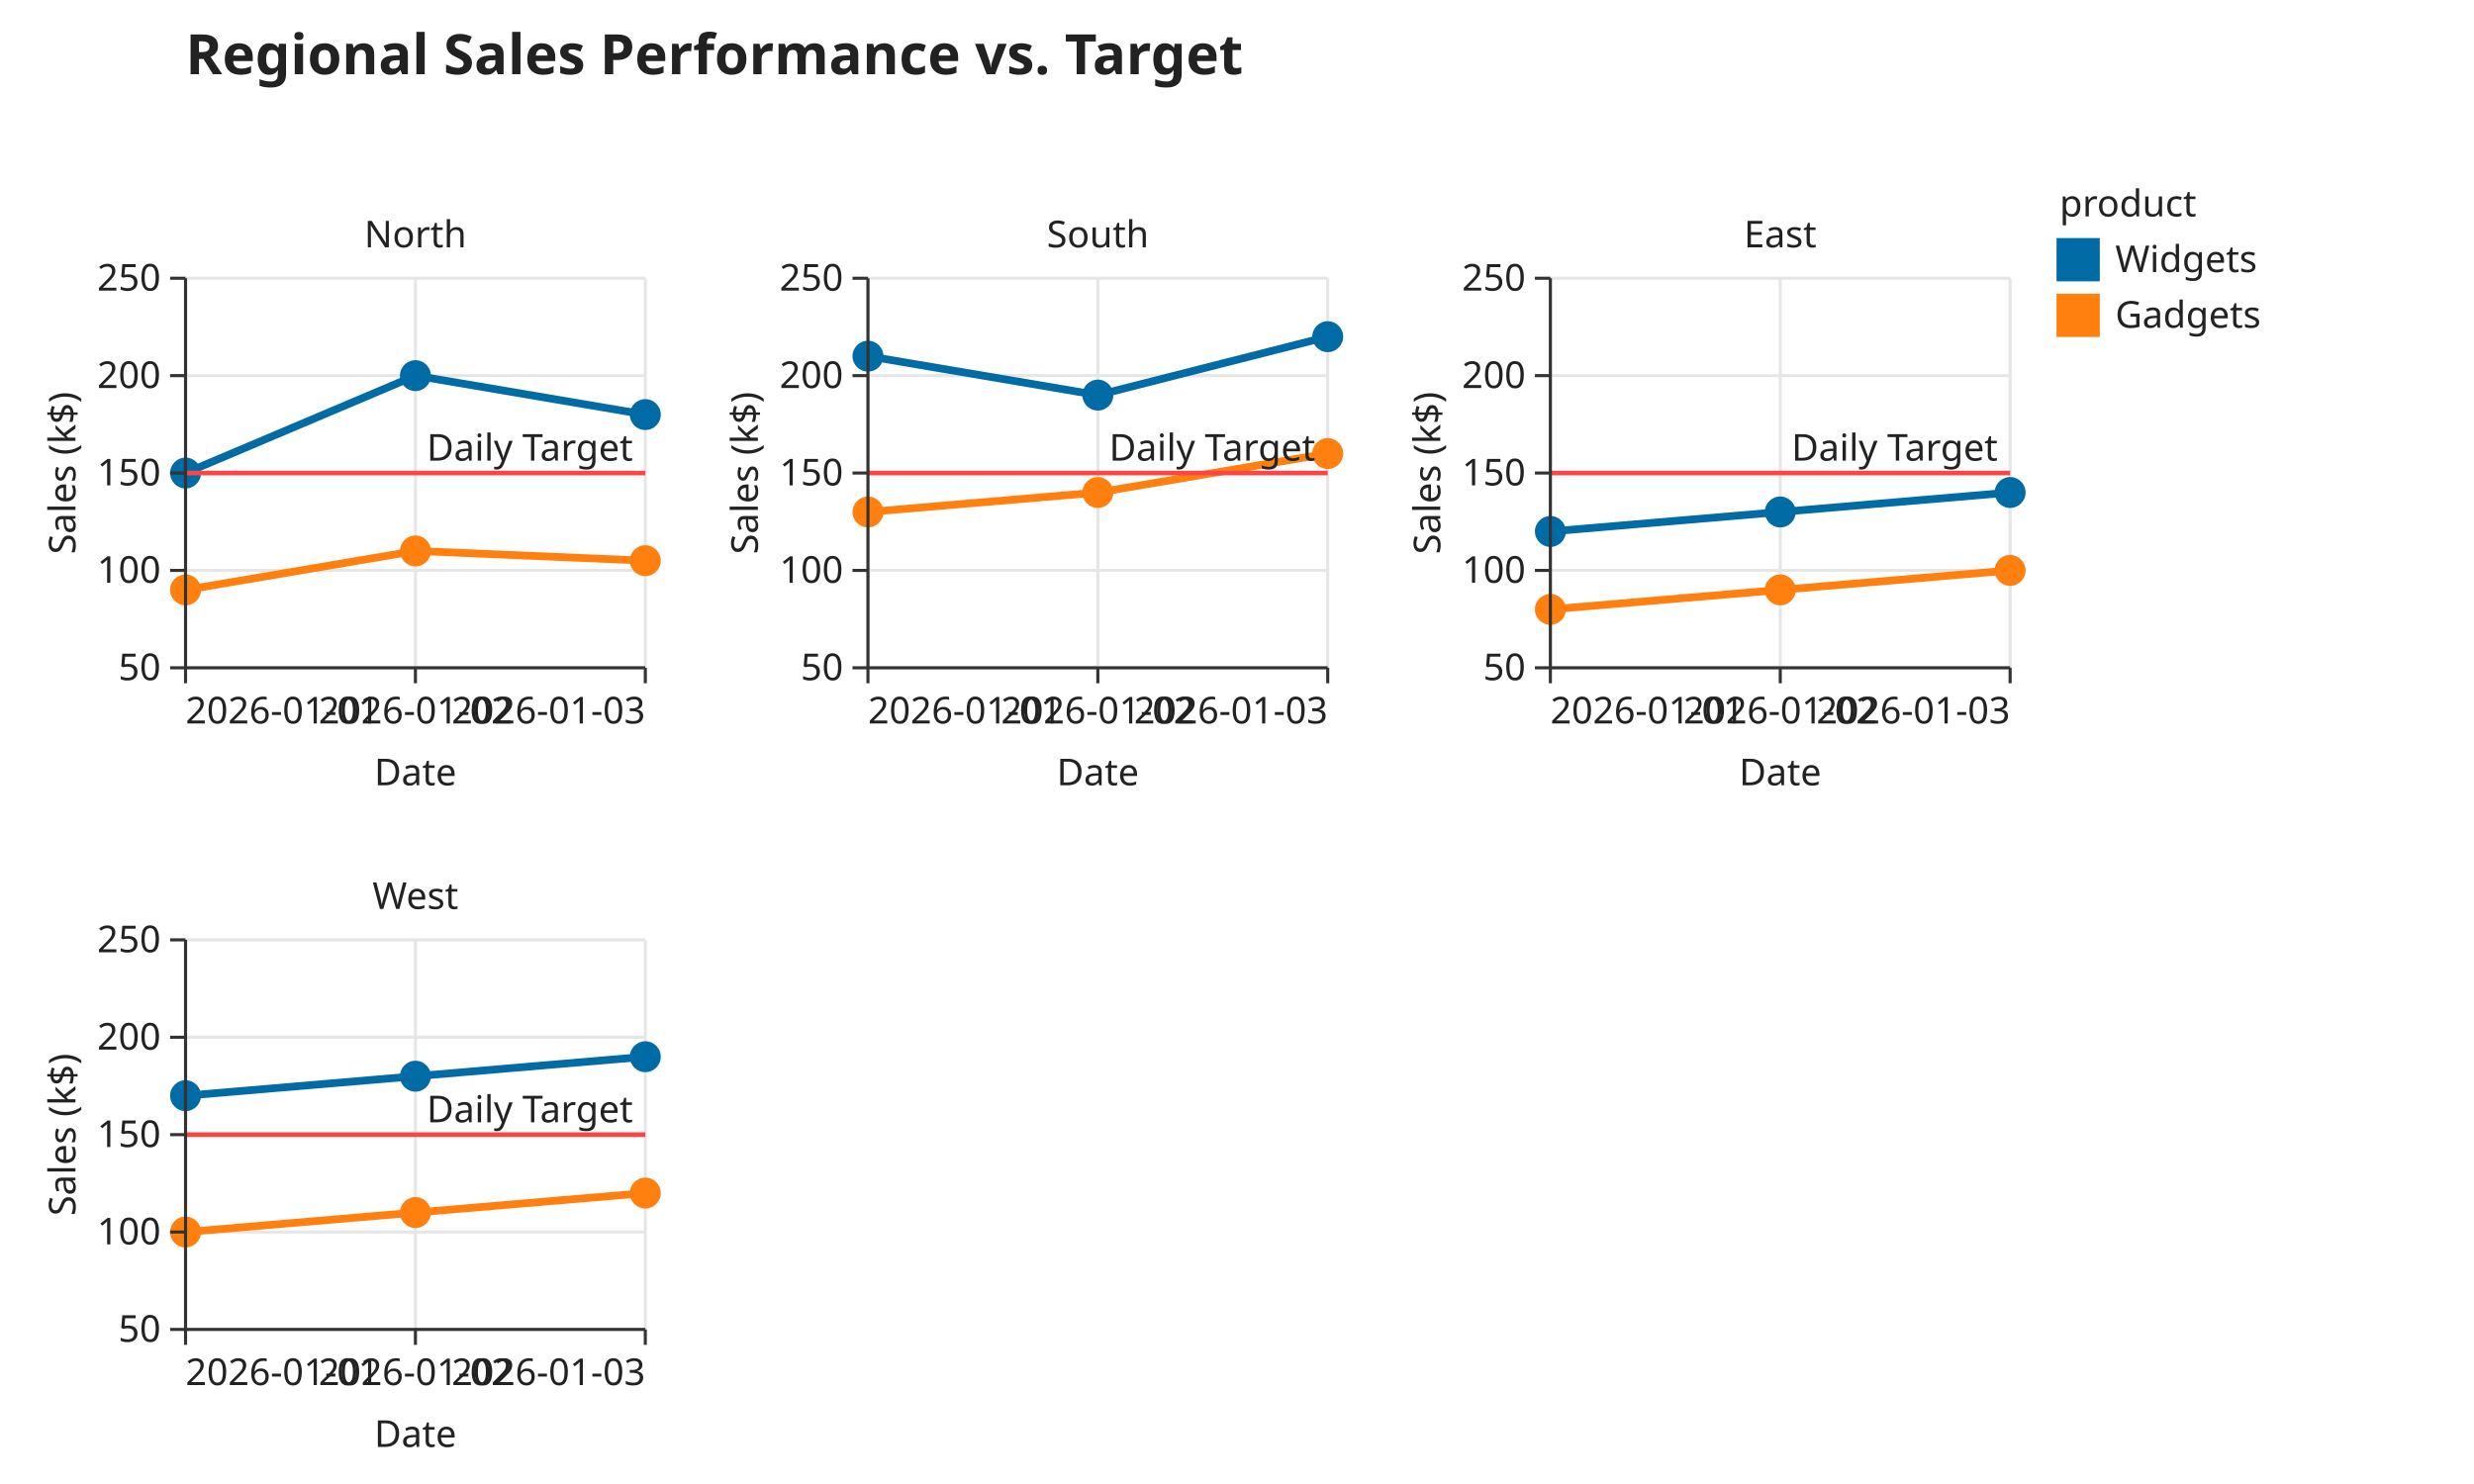
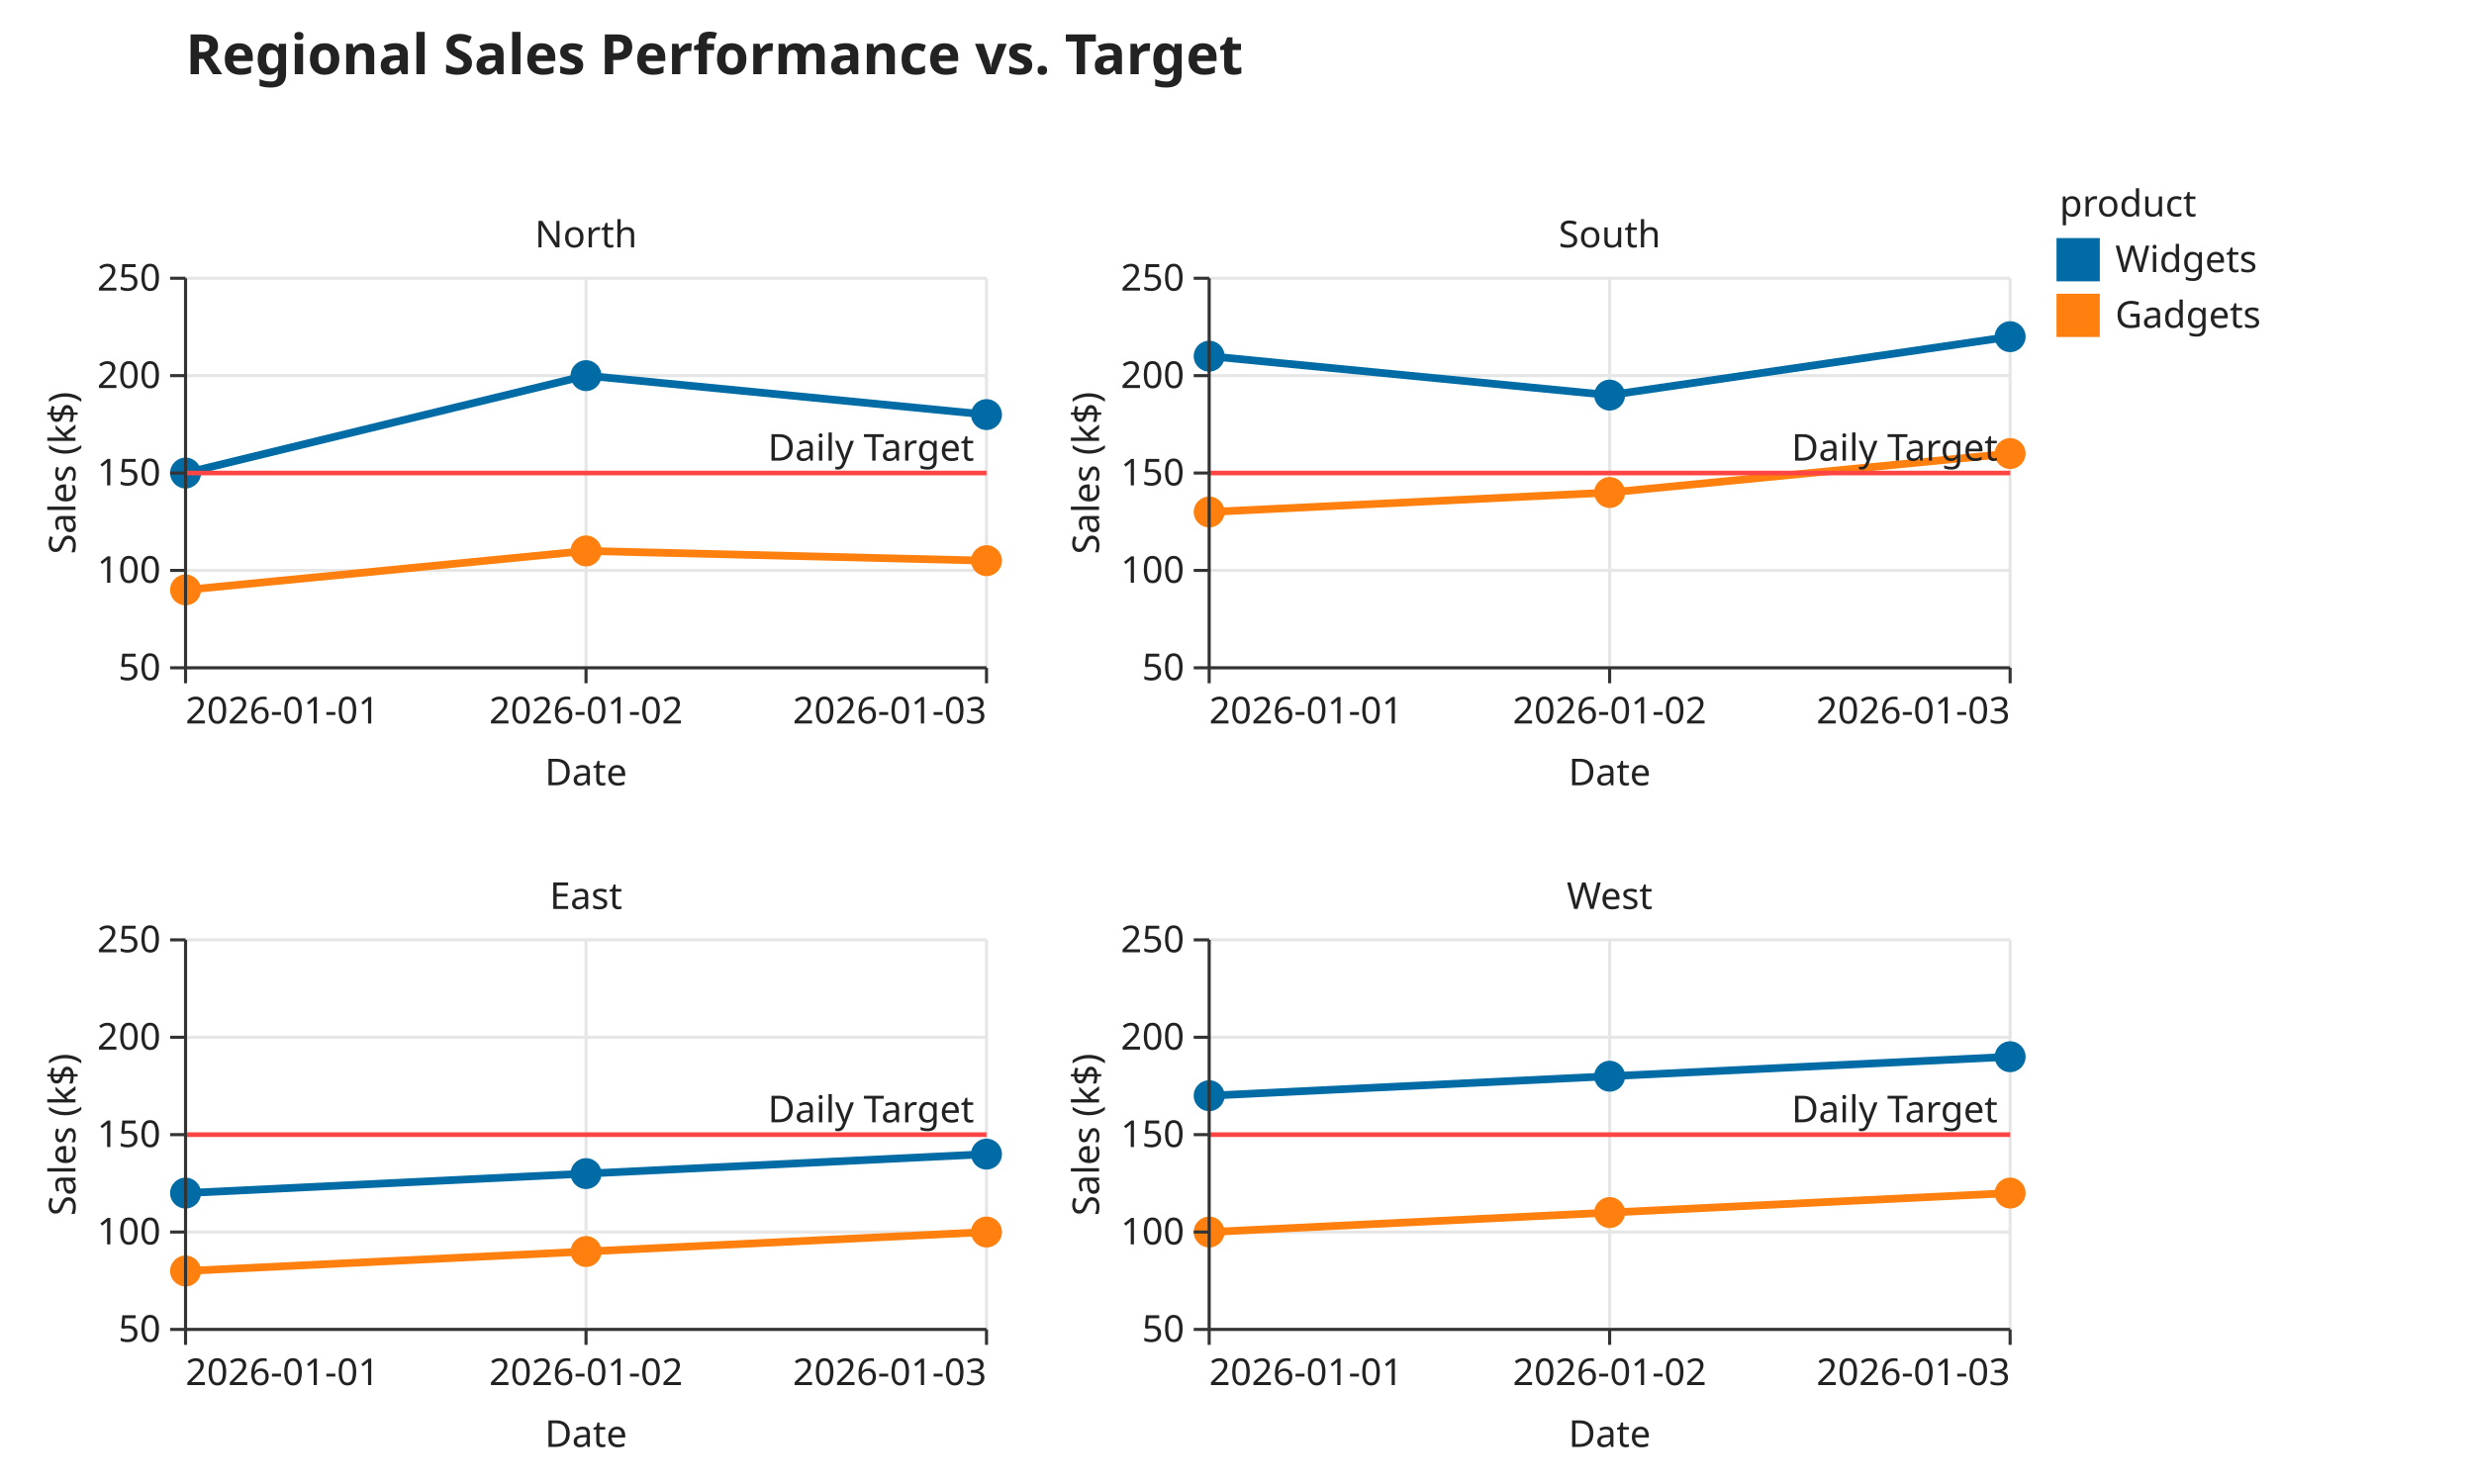
<svg xmlns="http://www.w3.org/2000/svg" width="800" height="480" viewBox="0 0 800 480" role="img" aria-label="Regional Sales Performance vs. Target">
  <rect class="algraf-background" x="0" y="0" width="800" height="480" fill="#ffffff" />
  <text class="algraf-title" x="60" y="24" font-family="system-ui, sans-serif" font-size="18" font-weight="600" fill="#222222">Regional Sales Performance vs. Target</text>
-   <rect class="algraf-plot-area algraf-facet-panel" x="60" y="90" width="148.667" height="126" fill="#ffffff" />
-   <rect class="algraf-plot-area algraf-facet-panel" x="280.667" y="90" width="148.667" height="126" fill="#ffffff" />
-   <rect class="algraf-plot-area algraf-facet-panel" x="501.333" y="90" width="148.667" height="126" fill="#ffffff" />
-   <rect class="algraf-plot-area algraf-facet-panel" x="60" y="304" width="148.667" height="126" fill="#ffffff" />
-   <g class="algraf-facet-strip">
-     <rect x="60" y="66" width="148.667" height="18" fill="#ffffff" />
-     <text x="134.333" y="80" text-anchor="middle" font-family="system-ui, sans-serif" font-size="12" fill="#222222">North</text>
-   </g>
-   <g class="algraf-facet-strip">
-     <rect x="280.667" y="66" width="148.667" height="18" fill="#ffffff" />
-     <text x="355" y="80" text-anchor="middle" font-family="system-ui, sans-serif" font-size="12" fill="#222222">South</text>
-   </g>
-   <g class="algraf-facet-strip">
-     <rect x="501.333" y="66" width="148.667" height="18" fill="#ffffff" />
-     <text x="575.667" y="80" text-anchor="middle" font-family="system-ui, sans-serif" font-size="12" fill="#222222">East</text>
-   </g>
-   <g class="algraf-facet-strip">
-     <rect x="60" y="280" width="148.667" height="18" fill="#ffffff" />
-     <text x="134.333" y="294" text-anchor="middle" font-family="system-ui, sans-serif" font-size="12" fill="#222222">West</text>
+   <rect class="algraf-plot-area algraf-facet-panel" x="60" y="90" width="259" height="126" fill="#ffffff" />
+   <rect class="algraf-plot-area algraf-facet-panel" x="391" y="90" width="259" height="126" fill="#ffffff" />
+   <rect class="algraf-plot-area algraf-facet-panel" x="60" y="304" width="259" height="126" fill="#ffffff" />
+   <rect class="algraf-plot-area algraf-facet-panel" x="391" y="304" width="259" height="126" fill="#ffffff" />
+   <g class="algraf-facet-strip">
+     <rect x="60" y="66" width="259" height="18" fill="#ffffff" />
+     <text x="189.5" y="80" text-anchor="middle" font-family="system-ui, sans-serif" font-size="12" fill="#222222">North</text>
+   </g>
+   <g class="algraf-facet-strip">
+     <rect x="391" y="66" width="259" height="18" fill="#ffffff" />
+     <text x="520.5" y="80" text-anchor="middle" font-family="system-ui, sans-serif" font-size="12" fill="#222222">South</text>
+   </g>
+   <g class="algraf-facet-strip">
+     <rect x="60" y="280" width="259" height="18" fill="#ffffff" />
+     <text x="189.5" y="294" text-anchor="middle" font-family="system-ui, sans-serif" font-size="12" fill="#222222">East</text>
+   </g>
+   <g class="algraf-facet-strip">
+     <rect x="391" y="280" width="259" height="18" fill="#ffffff" />
+     <text x="520.5" y="294" text-anchor="middle" font-family="system-ui, sans-serif" font-size="12" fill="#222222">West</text>
  </g>
  <g class="algraf-grid">
    <line x1="60" y1="90" x2="60" y2="216" stroke="#e6e6e6" stroke-width="1" />
-     <line x1="134.333" y1="90" x2="134.333" y2="216" stroke="#e6e6e6" stroke-width="1" />
-     <line x1="208.667" y1="90" x2="208.667" y2="216" stroke="#e6e6e6" stroke-width="1" />
-     <line x1="60" y1="216" x2="208.667" y2="216" stroke="#e6e6e6" stroke-width="1" />
-     <line x1="60" y1="184.5" x2="208.667" y2="184.5" stroke="#e6e6e6" stroke-width="1" />
-     <line x1="60" y1="153" x2="208.667" y2="153" stroke="#e6e6e6" stroke-width="1" />
-     <line x1="60" y1="121.5" x2="208.667" y2="121.5" stroke="#e6e6e6" stroke-width="1" />
-     <line x1="60" y1="90" x2="208.667" y2="90" stroke="#e6e6e6" stroke-width="1" />
-   </g>
-   <g class="algraf-grid">
-     <line x1="280.667" y1="90" x2="280.667" y2="216" stroke="#e6e6e6" stroke-width="1" />
-     <line x1="355" y1="90" x2="355" y2="216" stroke="#e6e6e6" stroke-width="1" />
-     <line x1="429.333" y1="90" x2="429.333" y2="216" stroke="#e6e6e6" stroke-width="1" />
-     <line x1="280.667" y1="216" x2="429.333" y2="216" stroke="#e6e6e6" stroke-width="1" />
-     <line x1="280.667" y1="184.5" x2="429.333" y2="184.5" stroke="#e6e6e6" stroke-width="1" />
-     <line x1="280.667" y1="153" x2="429.333" y2="153" stroke="#e6e6e6" stroke-width="1" />
-     <line x1="280.667" y1="121.5" x2="429.333" y2="121.5" stroke="#e6e6e6" stroke-width="1" />
-     <line x1="280.667" y1="90" x2="429.333" y2="90" stroke="#e6e6e6" stroke-width="1" />
-   </g>
-   <g class="algraf-grid">
-     <line x1="501.333" y1="90" x2="501.333" y2="216" stroke="#e6e6e6" stroke-width="1" />
-     <line x1="575.667" y1="90" x2="575.667" y2="216" stroke="#e6e6e6" stroke-width="1" />
+     <line x1="189.5" y1="90" x2="189.5" y2="216" stroke="#e6e6e6" stroke-width="1" />
+     <line x1="319" y1="90" x2="319" y2="216" stroke="#e6e6e6" stroke-width="1" />
+     <line x1="60" y1="216" x2="319" y2="216" stroke="#e6e6e6" stroke-width="1" />
+     <line x1="60" y1="184.5" x2="319" y2="184.5" stroke="#e6e6e6" stroke-width="1" />
+     <line x1="60" y1="153" x2="319" y2="153" stroke="#e6e6e6" stroke-width="1" />
+     <line x1="60" y1="121.5" x2="319" y2="121.5" stroke="#e6e6e6" stroke-width="1" />
+     <line x1="60" y1="90" x2="319" y2="90" stroke="#e6e6e6" stroke-width="1" />
+   </g>
+   <g class="algraf-grid">
+     <line x1="391" y1="90" x2="391" y2="216" stroke="#e6e6e6" stroke-width="1" />
+     <line x1="520.5" y1="90" x2="520.5" y2="216" stroke="#e6e6e6" stroke-width="1" />
    <line x1="650" y1="90" x2="650" y2="216" stroke="#e6e6e6" stroke-width="1" />
-     <line x1="501.333" y1="216" x2="650" y2="216" stroke="#e6e6e6" stroke-width="1" />
-     <line x1="501.333" y1="184.5" x2="650" y2="184.5" stroke="#e6e6e6" stroke-width="1" />
-     <line x1="501.333" y1="153" x2="650" y2="153" stroke="#e6e6e6" stroke-width="1" />
-     <line x1="501.333" y1="121.5" x2="650" y2="121.5" stroke="#e6e6e6" stroke-width="1" />
-     <line x1="501.333" y1="90" x2="650" y2="90" stroke="#e6e6e6" stroke-width="1" />
+     <line x1="391" y1="216" x2="650" y2="216" stroke="#e6e6e6" stroke-width="1" />
+     <line x1="391" y1="184.5" x2="650" y2="184.5" stroke="#e6e6e6" stroke-width="1" />
+     <line x1="391" y1="153" x2="650" y2="153" stroke="#e6e6e6" stroke-width="1" />
+     <line x1="391" y1="121.5" x2="650" y2="121.5" stroke="#e6e6e6" stroke-width="1" />
+     <line x1="391" y1="90" x2="650" y2="90" stroke="#e6e6e6" stroke-width="1" />
  </g>
  <g class="algraf-grid">
    <line x1="60" y1="304" x2="60" y2="430" stroke="#e6e6e6" stroke-width="1" />
-     <line x1="134.333" y1="304" x2="134.333" y2="430" stroke="#e6e6e6" stroke-width="1" />
-     <line x1="208.667" y1="304" x2="208.667" y2="430" stroke="#e6e6e6" stroke-width="1" />
-     <line x1="60" y1="430" x2="208.667" y2="430" stroke="#e6e6e6" stroke-width="1" />
-     <line x1="60" y1="398.5" x2="208.667" y2="398.5" stroke="#e6e6e6" stroke-width="1" />
-     <line x1="60" y1="367" x2="208.667" y2="367" stroke="#e6e6e6" stroke-width="1" />
-     <line x1="60" y1="335.5" x2="208.667" y2="335.5" stroke="#e6e6e6" stroke-width="1" />
-     <line x1="60" y1="304" x2="208.667" y2="304" stroke="#e6e6e6" stroke-width="1" />
-   </g>
-   <g class="algraf-layer algraf-geom-line">
-     <path d="M60 153 L134.333 121.5 L208.667 134.1" fill="none" stroke="#006BA4" stroke-width="2.5" opacity="1" />
-     <path d="M60 190.8 L134.333 178.2 L208.667 181.35" fill="none" stroke="#FF800E" stroke-width="2.5" opacity="1" />
+     <line x1="189.5" y1="304" x2="189.5" y2="430" stroke="#e6e6e6" stroke-width="1" />
+     <line x1="319" y1="304" x2="319" y2="430" stroke="#e6e6e6" stroke-width="1" />
+     <line x1="60" y1="430" x2="319" y2="430" stroke="#e6e6e6" stroke-width="1" />
+     <line x1="60" y1="398.5" x2="319" y2="398.5" stroke="#e6e6e6" stroke-width="1" />
+     <line x1="60" y1="367" x2="319" y2="367" stroke="#e6e6e6" stroke-width="1" />
+     <line x1="60" y1="335.5" x2="319" y2="335.5" stroke="#e6e6e6" stroke-width="1" />
+     <line x1="60" y1="304" x2="319" y2="304" stroke="#e6e6e6" stroke-width="1" />
+   </g>
+   <g class="algraf-grid">
+     <line x1="391" y1="304" x2="391" y2="430" stroke="#e6e6e6" stroke-width="1" />
+     <line x1="520.5" y1="304" x2="520.5" y2="430" stroke="#e6e6e6" stroke-width="1" />
+     <line x1="650" y1="304" x2="650" y2="430" stroke="#e6e6e6" stroke-width="1" />
+     <line x1="391" y1="430" x2="650" y2="430" stroke="#e6e6e6" stroke-width="1" />
+     <line x1="391" y1="398.5" x2="650" y2="398.5" stroke="#e6e6e6" stroke-width="1" />
+     <line x1="391" y1="367" x2="650" y2="367" stroke="#e6e6e6" stroke-width="1" />
+     <line x1="391" y1="335.5" x2="650" y2="335.5" stroke="#e6e6e6" stroke-width="1" />
+     <line x1="391" y1="304" x2="650" y2="304" stroke="#e6e6e6" stroke-width="1" />
+   </g>
+   <g class="algraf-layer algraf-geom-line">
+     <path d="M60 153 L189.5 121.5 L319 134.1" fill="none" stroke="#006BA4" stroke-width="2.5" opacity="1" />
+     <path d="M60 190.8 L189.5 178.2 L319 181.35" fill="none" stroke="#FF800E" stroke-width="2.5" opacity="1" />
  </g>
  <g class="algraf-layer algraf-geom-point">
    <circle cx="60" cy="153" r="5" fill="#006BA4" opacity="1" />
-     <circle cx="134.333" cy="121.5" r="5" fill="#006BA4" opacity="1" />
-     <circle cx="208.667" cy="134.1" r="5" fill="#006BA4" opacity="1" />
+     <circle cx="189.5" cy="121.5" r="5" fill="#006BA4" opacity="1" />
+     <circle cx="319" cy="134.1" r="5" fill="#006BA4" opacity="1" />
    <circle cx="60" cy="190.8" r="5" fill="#FF800E" opacity="1" />
-     <circle cx="134.333" cy="178.2" r="5" fill="#FF800E" opacity="1" />
-     <circle cx="208.667" cy="181.35" r="5" fill="#FF800E" opacity="1" />
-   </g>
-   <g class="algraf-layer algraf-geom-hline">
-     <line x1="60" y1="153" x2="208.667" y2="153" stroke="#ff4444" stroke-width="1.5" opacity="1" />
-     <text x="204.667" y="149" text-anchor="end" font-family="system-ui, sans-serif" font-size="12" fill="#222222">Daily Target</text>
-   </g>
-   <g class="algraf-layer algraf-geom-line">
-     <path d="M280.667 115.2 L355 127.8 L429.333 108.9" fill="none" stroke="#006BA4" stroke-width="2.5" opacity="1" />
-     <path d="M280.667 165.6 L355 159.3 L429.333 146.7" fill="none" stroke="#FF800E" stroke-width="2.5" opacity="1" />
-   </g>
-   <g class="algraf-layer algraf-geom-point">
-     <circle cx="280.667" cy="115.2" r="5" fill="#006BA4" opacity="1" />
-     <circle cx="355" cy="127.8" r="5" fill="#006BA4" opacity="1" />
-     <circle cx="429.333" cy="108.9" r="5" fill="#006BA4" opacity="1" />
-     <circle cx="280.667" cy="165.6" r="5" fill="#FF800E" opacity="1" />
-     <circle cx="355" cy="159.3" r="5" fill="#FF800E" opacity="1" />
-     <circle cx="429.333" cy="146.7" r="5" fill="#FF800E" opacity="1" />
-   </g>
-   <g class="algraf-layer algraf-geom-hline">
-     <line x1="280.667" y1="153" x2="429.333" y2="153" stroke="#ff4444" stroke-width="1.5" opacity="1" />
-     <text x="425.333" y="149" text-anchor="end" font-family="system-ui, sans-serif" font-size="12" fill="#222222">Daily Target</text>
-   </g>
-   <g class="algraf-layer algraf-geom-line">
-     <path d="M501.333 171.9 L575.667 165.6 L650 159.3" fill="none" stroke="#006BA4" stroke-width="2.5" opacity="1" />
-     <path d="M501.333 197.1 L575.667 190.8 L650 184.5" fill="none" stroke="#FF800E" stroke-width="2.5" opacity="1" />
-   </g>
-   <g class="algraf-layer algraf-geom-point">
-     <circle cx="501.333" cy="171.9" r="5" fill="#006BA4" opacity="1" />
-     <circle cx="575.667" cy="165.6" r="5" fill="#006BA4" opacity="1" />
-     <circle cx="650" cy="159.3" r="5" fill="#006BA4" opacity="1" />
-     <circle cx="501.333" cy="197.1" r="5" fill="#FF800E" opacity="1" />
-     <circle cx="575.667" cy="190.8" r="5" fill="#FF800E" opacity="1" />
-     <circle cx="650" cy="184.5" r="5" fill="#FF800E" opacity="1" />
-   </g>
-   <g class="algraf-layer algraf-geom-hline">
-     <line x1="501.333" y1="153" x2="650" y2="153" stroke="#ff4444" stroke-width="1.5" opacity="1" />
+     <circle cx="189.5" cy="178.2" r="5" fill="#FF800E" opacity="1" />
+     <circle cx="319" cy="181.35" r="5" fill="#FF800E" opacity="1" />
+   </g>
+   <g class="algraf-layer algraf-geom-hline">
+     <line x1="60" y1="153" x2="319" y2="153" stroke="#ff4444" stroke-width="1.5" opacity="1" />
+     <text x="315" y="149" text-anchor="end" font-family="system-ui, sans-serif" font-size="12" fill="#222222">Daily Target</text>
+   </g>
+   <g class="algraf-layer algraf-geom-line">
+     <path d="M391 115.2 L520.5 127.8 L650 108.9" fill="none" stroke="#006BA4" stroke-width="2.5" opacity="1" />
+     <path d="M391 165.6 L520.5 159.3 L650 146.7" fill="none" stroke="#FF800E" stroke-width="2.5" opacity="1" />
+   </g>
+   <g class="algraf-layer algraf-geom-point">
+     <circle cx="391" cy="115.2" r="5" fill="#006BA4" opacity="1" />
+     <circle cx="520.5" cy="127.8" r="5" fill="#006BA4" opacity="1" />
+     <circle cx="650" cy="108.9" r="5" fill="#006BA4" opacity="1" />
+     <circle cx="391" cy="165.6" r="5" fill="#FF800E" opacity="1" />
+     <circle cx="520.5" cy="159.3" r="5" fill="#FF800E" opacity="1" />
+     <circle cx="650" cy="146.7" r="5" fill="#FF800E" opacity="1" />
+   </g>
+   <g class="algraf-layer algraf-geom-hline">
+     <line x1="391" y1="153" x2="650" y2="153" stroke="#ff4444" stroke-width="1.5" opacity="1" />
    <text x="646" y="149" text-anchor="end" font-family="system-ui, sans-serif" font-size="12" fill="#222222">Daily Target</text>
  </g>
  <g class="algraf-layer algraf-geom-line">
-     <path d="M60 354.4 L134.333 348.1 L208.667 341.8" fill="none" stroke="#006BA4" stroke-width="2.5" opacity="1" />
-     <path d="M60 398.5 L134.333 392.2 L208.667 385.9" fill="none" stroke="#FF800E" stroke-width="2.5" opacity="1" />
-   </g>
-   <g class="algraf-layer algraf-geom-point">
-     <circle cx="60" cy="354.4" r="5" fill="#006BA4" opacity="1" />
-     <circle cx="134.333" cy="348.1" r="5" fill="#006BA4" opacity="1" />
-     <circle cx="208.667" cy="341.8" r="5" fill="#006BA4" opacity="1" />
-     <circle cx="60" cy="398.5" r="5" fill="#FF800E" opacity="1" />
-     <circle cx="134.333" cy="392.2" r="5" fill="#FF800E" opacity="1" />
-     <circle cx="208.667" cy="385.9" r="5" fill="#FF800E" opacity="1" />
-   </g>
-   <g class="algraf-layer algraf-geom-hline">
-     <line x1="60" y1="367" x2="208.667" y2="367" stroke="#ff4444" stroke-width="1.5" opacity="1" />
-     <text x="204.667" y="363" text-anchor="end" font-family="system-ui, sans-serif" font-size="12" fill="#222222">Daily Target</text>
-   </g>
-   <g class="algraf-axes">
-     <line x1="60" y1="216" x2="208.667" y2="216" stroke="#333333" stroke-width="1" />
+     <path d="M60 385.9 L189.5 379.6 L319 373.3" fill="none" stroke="#006BA4" stroke-width="2.5" opacity="1" />
+     <path d="M60 411.1 L189.5 404.8 L319 398.5" fill="none" stroke="#FF800E" stroke-width="2.5" opacity="1" />
+   </g>
+   <g class="algraf-layer algraf-geom-point">
+     <circle cx="60" cy="385.9" r="5" fill="#006BA4" opacity="1" />
+     <circle cx="189.5" cy="379.6" r="5" fill="#006BA4" opacity="1" />
+     <circle cx="319" cy="373.3" r="5" fill="#006BA4" opacity="1" />
+     <circle cx="60" cy="411.1" r="5" fill="#FF800E" opacity="1" />
+     <circle cx="189.5" cy="404.8" r="5" fill="#FF800E" opacity="1" />
+     <circle cx="319" cy="398.5" r="5" fill="#FF800E" opacity="1" />
+   </g>
+   <g class="algraf-layer algraf-geom-hline">
+     <line x1="60" y1="367" x2="319" y2="367" stroke="#ff4444" stroke-width="1.5" opacity="1" />
+     <text x="315" y="363" text-anchor="end" font-family="system-ui, sans-serif" font-size="12" fill="#222222">Daily Target</text>
+   </g>
+   <g class="algraf-layer algraf-geom-line">
+     <path d="M391 354.4 L520.5 348.1 L650 341.8" fill="none" stroke="#006BA4" stroke-width="2.5" opacity="1" />
+     <path d="M391 398.5 L520.5 392.2 L650 385.9" fill="none" stroke="#FF800E" stroke-width="2.5" opacity="1" />
+   </g>
+   <g class="algraf-layer algraf-geom-point">
+     <circle cx="391" cy="354.4" r="5" fill="#006BA4" opacity="1" />
+     <circle cx="520.5" cy="348.1" r="5" fill="#006BA4" opacity="1" />
+     <circle cx="650" cy="341.8" r="5" fill="#006BA4" opacity="1" />
+     <circle cx="391" cy="398.5" r="5" fill="#FF800E" opacity="1" />
+     <circle cx="520.5" cy="392.2" r="5" fill="#FF800E" opacity="1" />
+     <circle cx="650" cy="385.9" r="5" fill="#FF800E" opacity="1" />
+   </g>
+   <g class="algraf-layer algraf-geom-hline">
+     <line x1="391" y1="367" x2="650" y2="367" stroke="#ff4444" stroke-width="1.5" opacity="1" />
+     <text x="646" y="363" text-anchor="end" font-family="system-ui, sans-serif" font-size="12" fill="#222222">Daily Target</text>
+   </g>
+   <g class="algraf-axes">
+     <line x1="60" y1="216" x2="319" y2="216" stroke="#333333" stroke-width="1" />
    <line x1="60" y1="216" x2="60" y2="221" stroke="#333333" stroke-width="1" />
    <text x="60" y="234" text-anchor="start" font-family="system-ui, sans-serif" font-size="12" fill="#222222">2026-01-01</text>
-     <line x1="134.333" y1="216" x2="134.333" y2="221" stroke="#333333" stroke-width="1" />
-     <text x="134.333" y="234" text-anchor="middle" font-family="system-ui, sans-serif" font-size="12" fill="#222222">2026-01-02</text>
-     <line x1="208.667" y1="216" x2="208.667" y2="221" stroke="#333333" stroke-width="1" />
-     <text x="208.667" y="234" text-anchor="end" font-family="system-ui, sans-serif" font-size="12" fill="#222222">2026-01-03</text>
-     <text x="134.333" y="254" text-anchor="middle" font-family="system-ui, sans-serif" font-size="12" fill="#222222">Date</text>
+     <line x1="189.5" y1="216" x2="189.5" y2="221" stroke="#333333" stroke-width="1" />
+     <text x="189.5" y="234" text-anchor="middle" font-family="system-ui, sans-serif" font-size="12" fill="#222222">2026-01-02</text>
+     <line x1="319" y1="216" x2="319" y2="221" stroke="#333333" stroke-width="1" />
+     <text x="319" y="234" text-anchor="end" font-family="system-ui, sans-serif" font-size="12" fill="#222222">2026-01-03</text>
+     <text x="189.5" y="254" text-anchor="middle" font-family="system-ui, sans-serif" font-size="12" fill="#222222">Date</text>
    <line x1="60" y1="90" x2="60" y2="216" stroke="#333333" stroke-width="1" />
    <line x1="55" y1="216" x2="60" y2="216" stroke="#333333" stroke-width="1" />
    <text x="52" y="220" text-anchor="end" font-family="system-ui, sans-serif" font-size="12" fill="#222222">50</text>
    <line x1="55" y1="184.5" x2="60" y2="184.5" stroke="#333333" stroke-width="1" />
    <text x="52" y="188.5" text-anchor="end" font-family="system-ui, sans-serif" font-size="12" fill="#222222">100</text>
    <line x1="55" y1="153" x2="60" y2="153" stroke="#333333" stroke-width="1" />
    <text x="52" y="157" text-anchor="end" font-family="system-ui, sans-serif" font-size="12" fill="#222222">150</text>
    <line x1="55" y1="121.5" x2="60" y2="121.5" stroke="#333333" stroke-width="1" />
    <text x="52" y="125.5" text-anchor="end" font-family="system-ui, sans-serif" font-size="12" fill="#222222">200</text>
    <line x1="55" y1="90" x2="60" y2="90" stroke="#333333" stroke-width="1" />
    <text x="52" y="94" text-anchor="end" font-family="system-ui, sans-serif" font-size="12" fill="#222222">250</text>
    <text x="24.4" y="153" text-anchor="middle" transform="rotate(-90 24.4 153)" font-family="system-ui, sans-serif" font-size="12" fill="#222222">Sales (k$)</text>
  </g>
  <g class="algraf-axes">
-     <line x1="280.667" y1="216" x2="429.333" y2="216" stroke="#333333" stroke-width="1" />
-     <line x1="280.667" y1="216" x2="280.667" y2="221" stroke="#333333" stroke-width="1" />
-     <text x="280.667" y="234" text-anchor="start" font-family="system-ui, sans-serif" font-size="12" fill="#222222">2026-01-01</text>
-     <line x1="355" y1="216" x2="355" y2="221" stroke="#333333" stroke-width="1" />
-     <text x="355" y="234" text-anchor="middle" font-family="system-ui, sans-serif" font-size="12" fill="#222222">2026-01-02</text>
-     <line x1="429.333" y1="216" x2="429.333" y2="221" stroke="#333333" stroke-width="1" />
-     <text x="429.333" y="234" text-anchor="end" font-family="system-ui, sans-serif" font-size="12" fill="#222222">2026-01-03</text>
-     <text x="355" y="254" text-anchor="middle" font-family="system-ui, sans-serif" font-size="12" fill="#222222">Date</text>
-     <line x1="280.667" y1="90" x2="280.667" y2="216" stroke="#333333" stroke-width="1" />
-     <line x1="275.667" y1="216" x2="280.667" y2="216" stroke="#333333" stroke-width="1" />
-     <text x="272.667" y="220" text-anchor="end" font-family="system-ui, sans-serif" font-size="12" fill="#222222">50</text>
-     <line x1="275.667" y1="184.5" x2="280.667" y2="184.5" stroke="#333333" stroke-width="1" />
-     <text x="272.667" y="188.5" text-anchor="end" font-family="system-ui, sans-serif" font-size="12" fill="#222222">100</text>
-     <line x1="275.667" y1="153" x2="280.667" y2="153" stroke="#333333" stroke-width="1" />
-     <text x="272.667" y="157" text-anchor="end" font-family="system-ui, sans-serif" font-size="12" fill="#222222">150</text>
-     <line x1="275.667" y1="121.5" x2="280.667" y2="121.5" stroke="#333333" stroke-width="1" />
-     <text x="272.667" y="125.5" text-anchor="end" font-family="system-ui, sans-serif" font-size="12" fill="#222222">200</text>
-     <line x1="275.667" y1="90" x2="280.667" y2="90" stroke="#333333" stroke-width="1" />
-     <text x="272.667" y="94" text-anchor="end" font-family="system-ui, sans-serif" font-size="12" fill="#222222">250</text>
-     <text x="245.067" y="153" text-anchor="middle" transform="rotate(-90 245.067 153)" font-family="system-ui, sans-serif" font-size="12" fill="#222222">Sales (k$)</text>
-   </g>
-   <g class="algraf-axes">
-     <line x1="501.333" y1="216" x2="650" y2="216" stroke="#333333" stroke-width="1" />
-     <line x1="501.333" y1="216" x2="501.333" y2="221" stroke="#333333" stroke-width="1" />
-     <text x="501.333" y="234" text-anchor="start" font-family="system-ui, sans-serif" font-size="12" fill="#222222">2026-01-01</text>
-     <line x1="575.667" y1="216" x2="575.667" y2="221" stroke="#333333" stroke-width="1" />
-     <text x="575.667" y="234" text-anchor="middle" font-family="system-ui, sans-serif" font-size="12" fill="#222222">2026-01-02</text>
+     <line x1="391" y1="216" x2="650" y2="216" stroke="#333333" stroke-width="1" />
+     <line x1="391" y1="216" x2="391" y2="221" stroke="#333333" stroke-width="1" />
+     <text x="391" y="234" text-anchor="start" font-family="system-ui, sans-serif" font-size="12" fill="#222222">2026-01-01</text>
+     <line x1="520.5" y1="216" x2="520.5" y2="221" stroke="#333333" stroke-width="1" />
+     <text x="520.5" y="234" text-anchor="middle" font-family="system-ui, sans-serif" font-size="12" fill="#222222">2026-01-02</text>
    <line x1="650" y1="216" x2="650" y2="221" stroke="#333333" stroke-width="1" />
    <text x="650" y="234" text-anchor="end" font-family="system-ui, sans-serif" font-size="12" fill="#222222">2026-01-03</text>
-     <text x="575.667" y="254" text-anchor="middle" font-family="system-ui, sans-serif" font-size="12" fill="#222222">Date</text>
-     <line x1="501.333" y1="90" x2="501.333" y2="216" stroke="#333333" stroke-width="1" />
-     <line x1="496.333" y1="216" x2="501.333" y2="216" stroke="#333333" stroke-width="1" />
-     <text x="493.333" y="220" text-anchor="end" font-family="system-ui, sans-serif" font-size="12" fill="#222222">50</text>
-     <line x1="496.333" y1="184.5" x2="501.333" y2="184.5" stroke="#333333" stroke-width="1" />
-     <text x="493.333" y="188.5" text-anchor="end" font-family="system-ui, sans-serif" font-size="12" fill="#222222">100</text>
-     <line x1="496.333" y1="153" x2="501.333" y2="153" stroke="#333333" stroke-width="1" />
-     <text x="493.333" y="157" text-anchor="end" font-family="system-ui, sans-serif" font-size="12" fill="#222222">150</text>
-     <line x1="496.333" y1="121.5" x2="501.333" y2="121.5" stroke="#333333" stroke-width="1" />
-     <text x="493.333" y="125.5" text-anchor="end" font-family="system-ui, sans-serif" font-size="12" fill="#222222">200</text>
-     <line x1="496.333" y1="90" x2="501.333" y2="90" stroke="#333333" stroke-width="1" />
-     <text x="493.333" y="94" text-anchor="end" font-family="system-ui, sans-serif" font-size="12" fill="#222222">250</text>
-     <text x="465.733" y="153" text-anchor="middle" transform="rotate(-90 465.733 153)" font-family="system-ui, sans-serif" font-size="12" fill="#222222">Sales (k$)</text>
-   </g>
-   <g class="algraf-axes">
-     <line x1="60" y1="430" x2="208.667" y2="430" stroke="#333333" stroke-width="1" />
+     <text x="520.5" y="254" text-anchor="middle" font-family="system-ui, sans-serif" font-size="12" fill="#222222">Date</text>
+     <line x1="391" y1="90" x2="391" y2="216" stroke="#333333" stroke-width="1" />
+     <line x1="386" y1="216" x2="391" y2="216" stroke="#333333" stroke-width="1" />
+     <text x="383" y="220" text-anchor="end" font-family="system-ui, sans-serif" font-size="12" fill="#222222">50</text>
+     <line x1="386" y1="184.5" x2="391" y2="184.5" stroke="#333333" stroke-width="1" />
+     <text x="383" y="188.5" text-anchor="end" font-family="system-ui, sans-serif" font-size="12" fill="#222222">100</text>
+     <line x1="386" y1="153" x2="391" y2="153" stroke="#333333" stroke-width="1" />
+     <text x="383" y="157" text-anchor="end" font-family="system-ui, sans-serif" font-size="12" fill="#222222">150</text>
+     <line x1="386" y1="121.5" x2="391" y2="121.5" stroke="#333333" stroke-width="1" />
+     <text x="383" y="125.5" text-anchor="end" font-family="system-ui, sans-serif" font-size="12" fill="#222222">200</text>
+     <line x1="386" y1="90" x2="391" y2="90" stroke="#333333" stroke-width="1" />
+     <text x="383" y="94" text-anchor="end" font-family="system-ui, sans-serif" font-size="12" fill="#222222">250</text>
+     <text x="355.4" y="153" text-anchor="middle" transform="rotate(-90 355.4 153)" font-family="system-ui, sans-serif" font-size="12" fill="#222222">Sales (k$)</text>
+   </g>
+   <g class="algraf-axes">
+     <line x1="60" y1="430" x2="319" y2="430" stroke="#333333" stroke-width="1" />
    <line x1="60" y1="430" x2="60" y2="435" stroke="#333333" stroke-width="1" />
    <text x="60" y="448" text-anchor="start" font-family="system-ui, sans-serif" font-size="12" fill="#222222">2026-01-01</text>
-     <line x1="134.333" y1="430" x2="134.333" y2="435" stroke="#333333" stroke-width="1" />
-     <text x="134.333" y="448" text-anchor="middle" font-family="system-ui, sans-serif" font-size="12" fill="#222222">2026-01-02</text>
-     <line x1="208.667" y1="430" x2="208.667" y2="435" stroke="#333333" stroke-width="1" />
-     <text x="208.667" y="448" text-anchor="end" font-family="system-ui, sans-serif" font-size="12" fill="#222222">2026-01-03</text>
-     <text x="134.333" y="468" text-anchor="middle" font-family="system-ui, sans-serif" font-size="12" fill="#222222">Date</text>
+     <line x1="189.5" y1="430" x2="189.5" y2="435" stroke="#333333" stroke-width="1" />
+     <text x="189.5" y="448" text-anchor="middle" font-family="system-ui, sans-serif" font-size="12" fill="#222222">2026-01-02</text>
+     <line x1="319" y1="430" x2="319" y2="435" stroke="#333333" stroke-width="1" />
+     <text x="319" y="448" text-anchor="end" font-family="system-ui, sans-serif" font-size="12" fill="#222222">2026-01-03</text>
+     <text x="189.5" y="468" text-anchor="middle" font-family="system-ui, sans-serif" font-size="12" fill="#222222">Date</text>
    <line x1="60" y1="304" x2="60" y2="430" stroke="#333333" stroke-width="1" />
    <line x1="55" y1="430" x2="60" y2="430" stroke="#333333" stroke-width="1" />
    <text x="52" y="434" text-anchor="end" font-family="system-ui, sans-serif" font-size="12" fill="#222222">50</text>
    <line x1="55" y1="398.5" x2="60" y2="398.5" stroke="#333333" stroke-width="1" />
    <text x="52" y="402.5" text-anchor="end" font-family="system-ui, sans-serif" font-size="12" fill="#222222">100</text>
    <line x1="55" y1="367" x2="60" y2="367" stroke="#333333" stroke-width="1" />
    <text x="52" y="371" text-anchor="end" font-family="system-ui, sans-serif" font-size="12" fill="#222222">150</text>
    <line x1="55" y1="335.5" x2="60" y2="335.5" stroke="#333333" stroke-width="1" />
    <text x="52" y="339.5" text-anchor="end" font-family="system-ui, sans-serif" font-size="12" fill="#222222">200</text>
    <line x1="55" y1="304" x2="60" y2="304" stroke="#333333" stroke-width="1" />
    <text x="52" y="308" text-anchor="end" font-family="system-ui, sans-serif" font-size="12" fill="#222222">250</text>
    <text x="24.4" y="367" text-anchor="middle" transform="rotate(-90 24.4 367)" font-family="system-ui, sans-serif" font-size="12" fill="#222222">Sales (k$)</text>
  </g>
+   <g class="algraf-axes">
+     <line x1="391" y1="430" x2="650" y2="430" stroke="#333333" stroke-width="1" />
+     <line x1="391" y1="430" x2="391" y2="435" stroke="#333333" stroke-width="1" />
+     <text x="391" y="448" text-anchor="start" font-family="system-ui, sans-serif" font-size="12" fill="#222222">2026-01-01</text>
+     <line x1="520.5" y1="430" x2="520.5" y2="435" stroke="#333333" stroke-width="1" />
+     <text x="520.5" y="448" text-anchor="middle" font-family="system-ui, sans-serif" font-size="12" fill="#222222">2026-01-02</text>
+     <line x1="650" y1="430" x2="650" y2="435" stroke="#333333" stroke-width="1" />
+     <text x="650" y="448" text-anchor="end" font-family="system-ui, sans-serif" font-size="12" fill="#222222">2026-01-03</text>
+     <text x="520.5" y="468" text-anchor="middle" font-family="system-ui, sans-serif" font-size="12" fill="#222222">Date</text>
+     <line x1="391" y1="304" x2="391" y2="430" stroke="#333333" stroke-width="1" />
+     <line x1="386" y1="430" x2="391" y2="430" stroke="#333333" stroke-width="1" />
+     <text x="383" y="434" text-anchor="end" font-family="system-ui, sans-serif" font-size="12" fill="#222222">50</text>
+     <line x1="386" y1="398.5" x2="391" y2="398.5" stroke="#333333" stroke-width="1" />
+     <text x="383" y="402.5" text-anchor="end" font-family="system-ui, sans-serif" font-size="12" fill="#222222">100</text>
+     <line x1="386" y1="367" x2="391" y2="367" stroke="#333333" stroke-width="1" />
+     <text x="383" y="371" text-anchor="end" font-family="system-ui, sans-serif" font-size="12" fill="#222222">150</text>
+     <line x1="386" y1="335.5" x2="391" y2="335.5" stroke="#333333" stroke-width="1" />
+     <text x="383" y="339.5" text-anchor="end" font-family="system-ui, sans-serif" font-size="12" fill="#222222">200</text>
+     <line x1="386" y1="304" x2="391" y2="304" stroke="#333333" stroke-width="1" />
+     <text x="383" y="308" text-anchor="end" font-family="system-ui, sans-serif" font-size="12" fill="#222222">250</text>
+     <text x="355.4" y="367" text-anchor="middle" transform="rotate(-90 355.4 367)" font-family="system-ui, sans-serif" font-size="12" fill="#222222">Sales (k$)</text>
+   </g>
  <g class="algraf-legends">
    <text x="666" y="70" text-anchor="start" font-family="system-ui, sans-serif" font-size="12" fill="#222222">product</text>
    <rect x="666" y="78" width="12" height="12" fill="#006BA4" stroke="#006BA4" stroke-width="2" />
    <text x="684" y="88" text-anchor="start" font-family="system-ui, sans-serif" font-size="12" fill="#222222">Widgets</text>
    <rect x="666" y="96" width="12" height="12" fill="#FF800E" stroke="#FF800E" stroke-width="2" />
    <text x="684" y="106" text-anchor="start" font-family="system-ui, sans-serif" font-size="12" fill="#222222">Gadgets</text>
  </g>
</svg>
